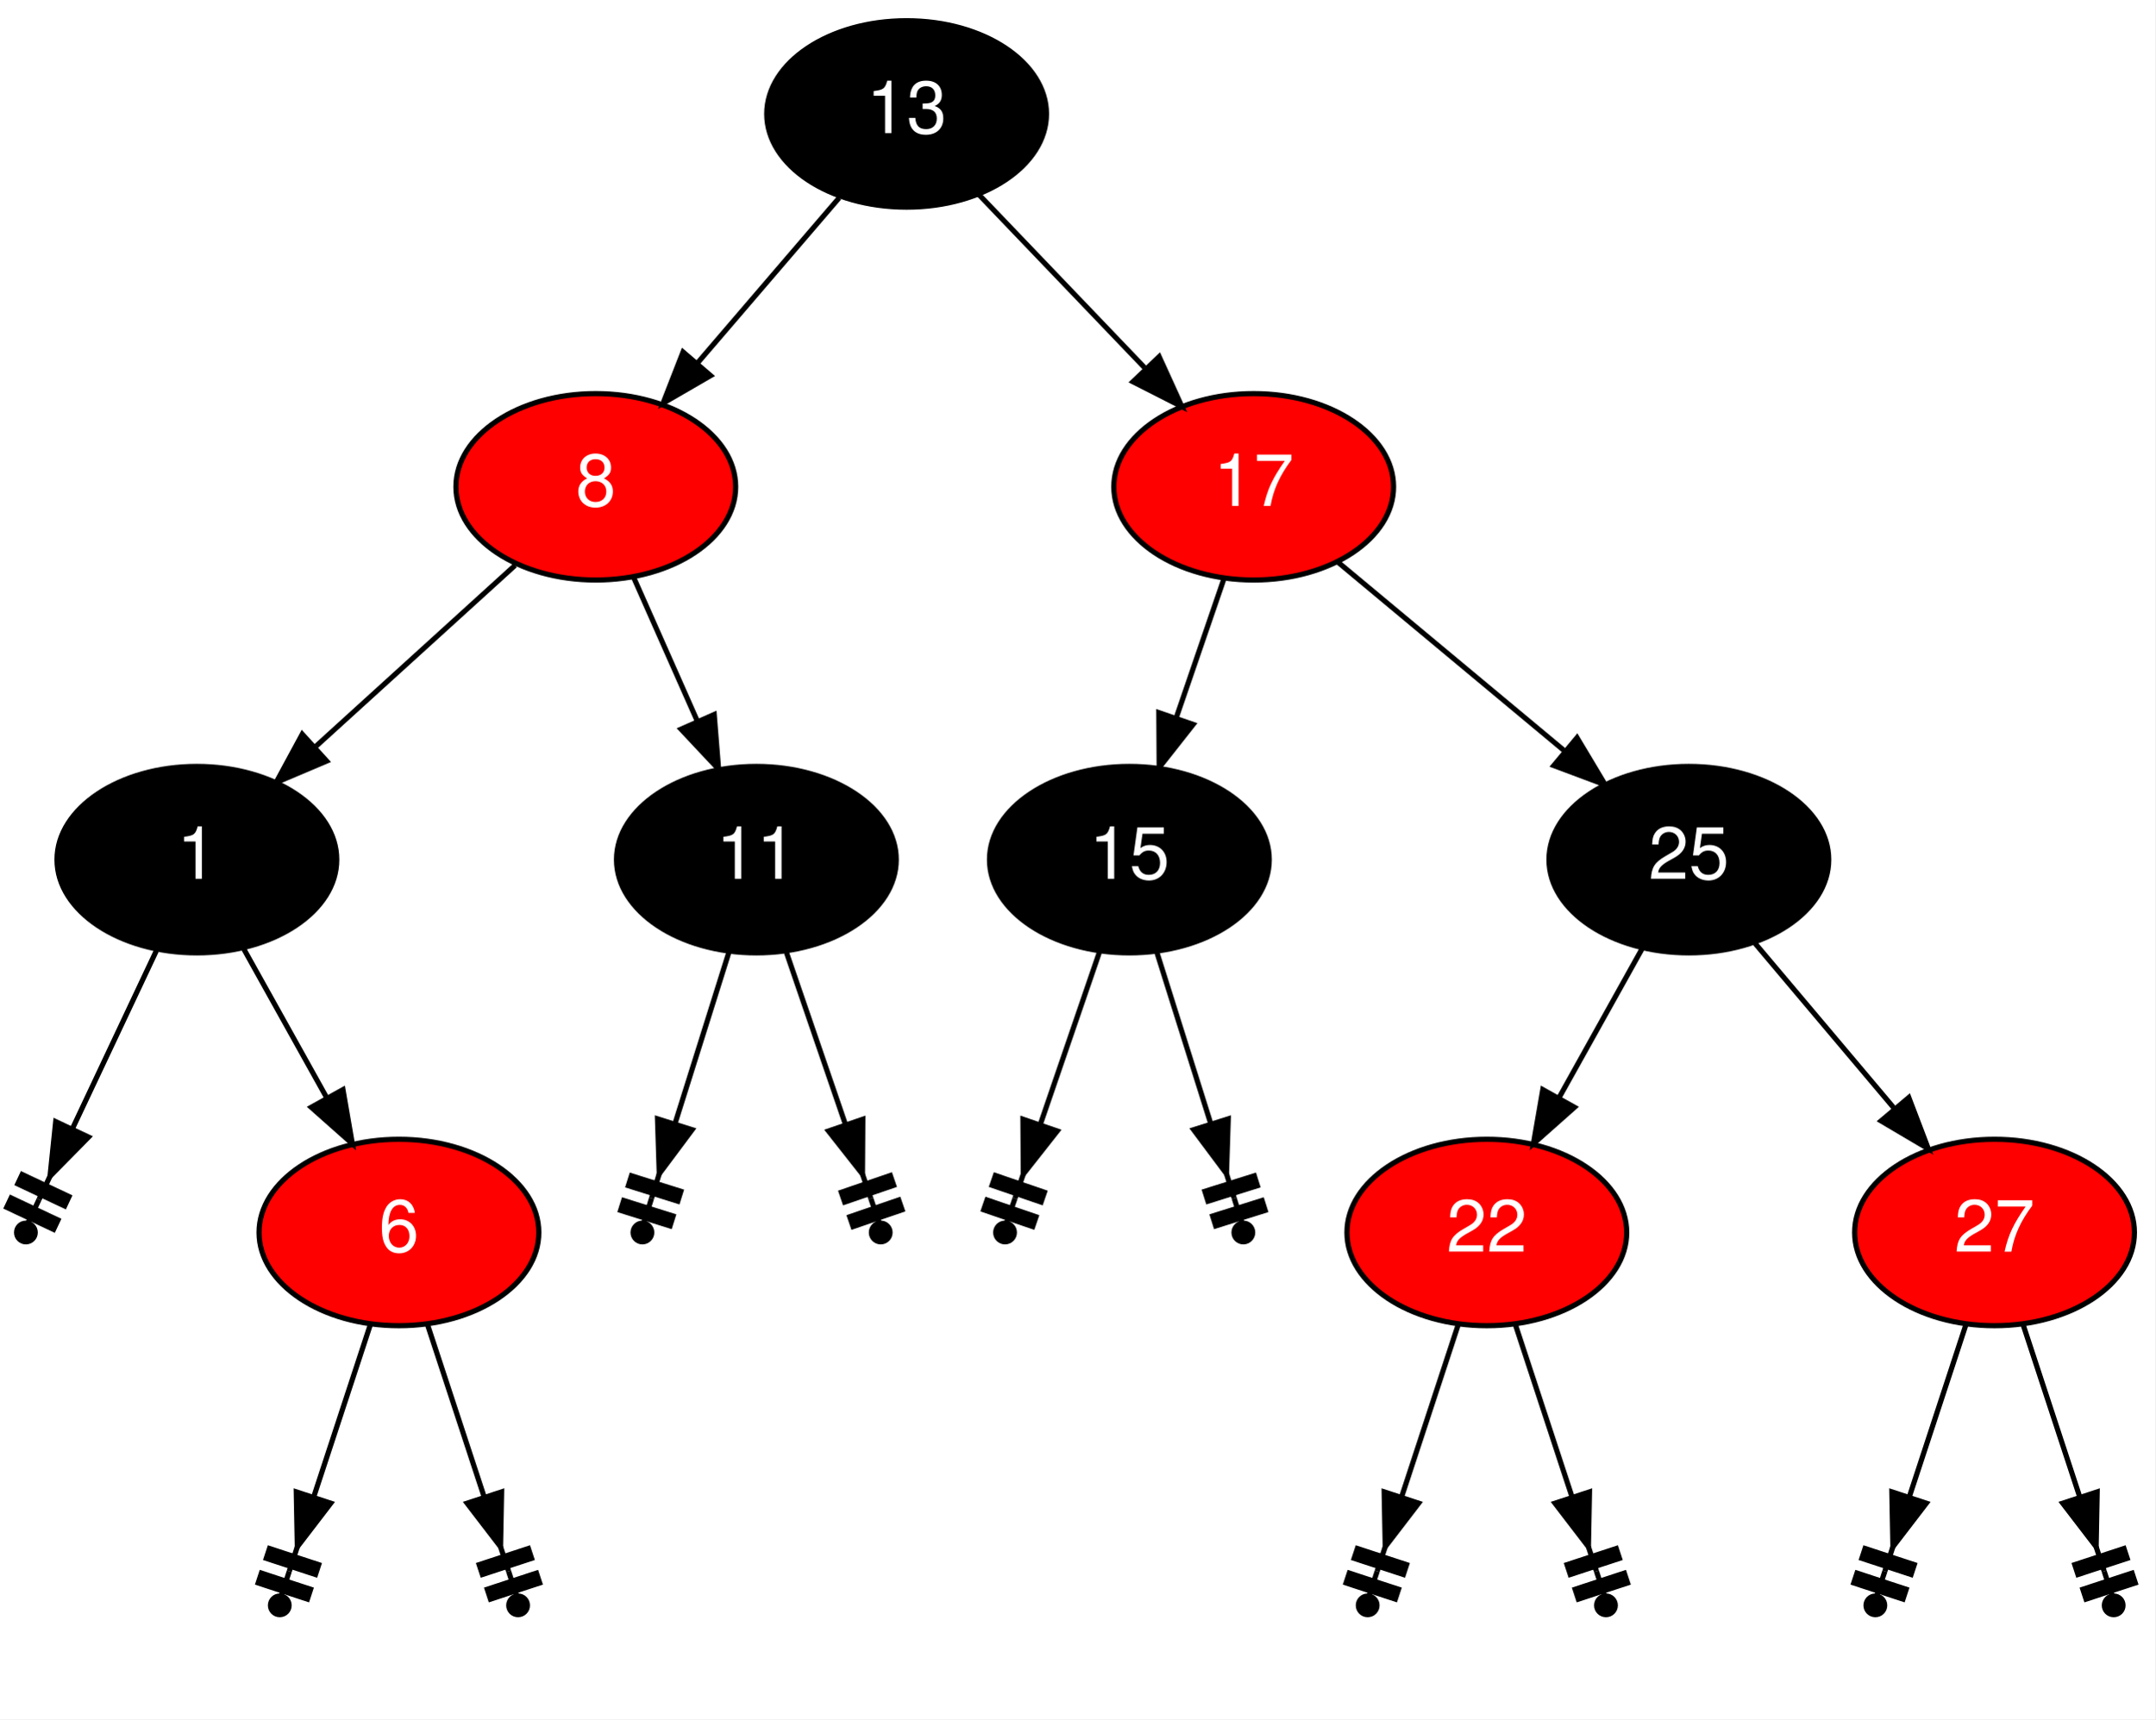
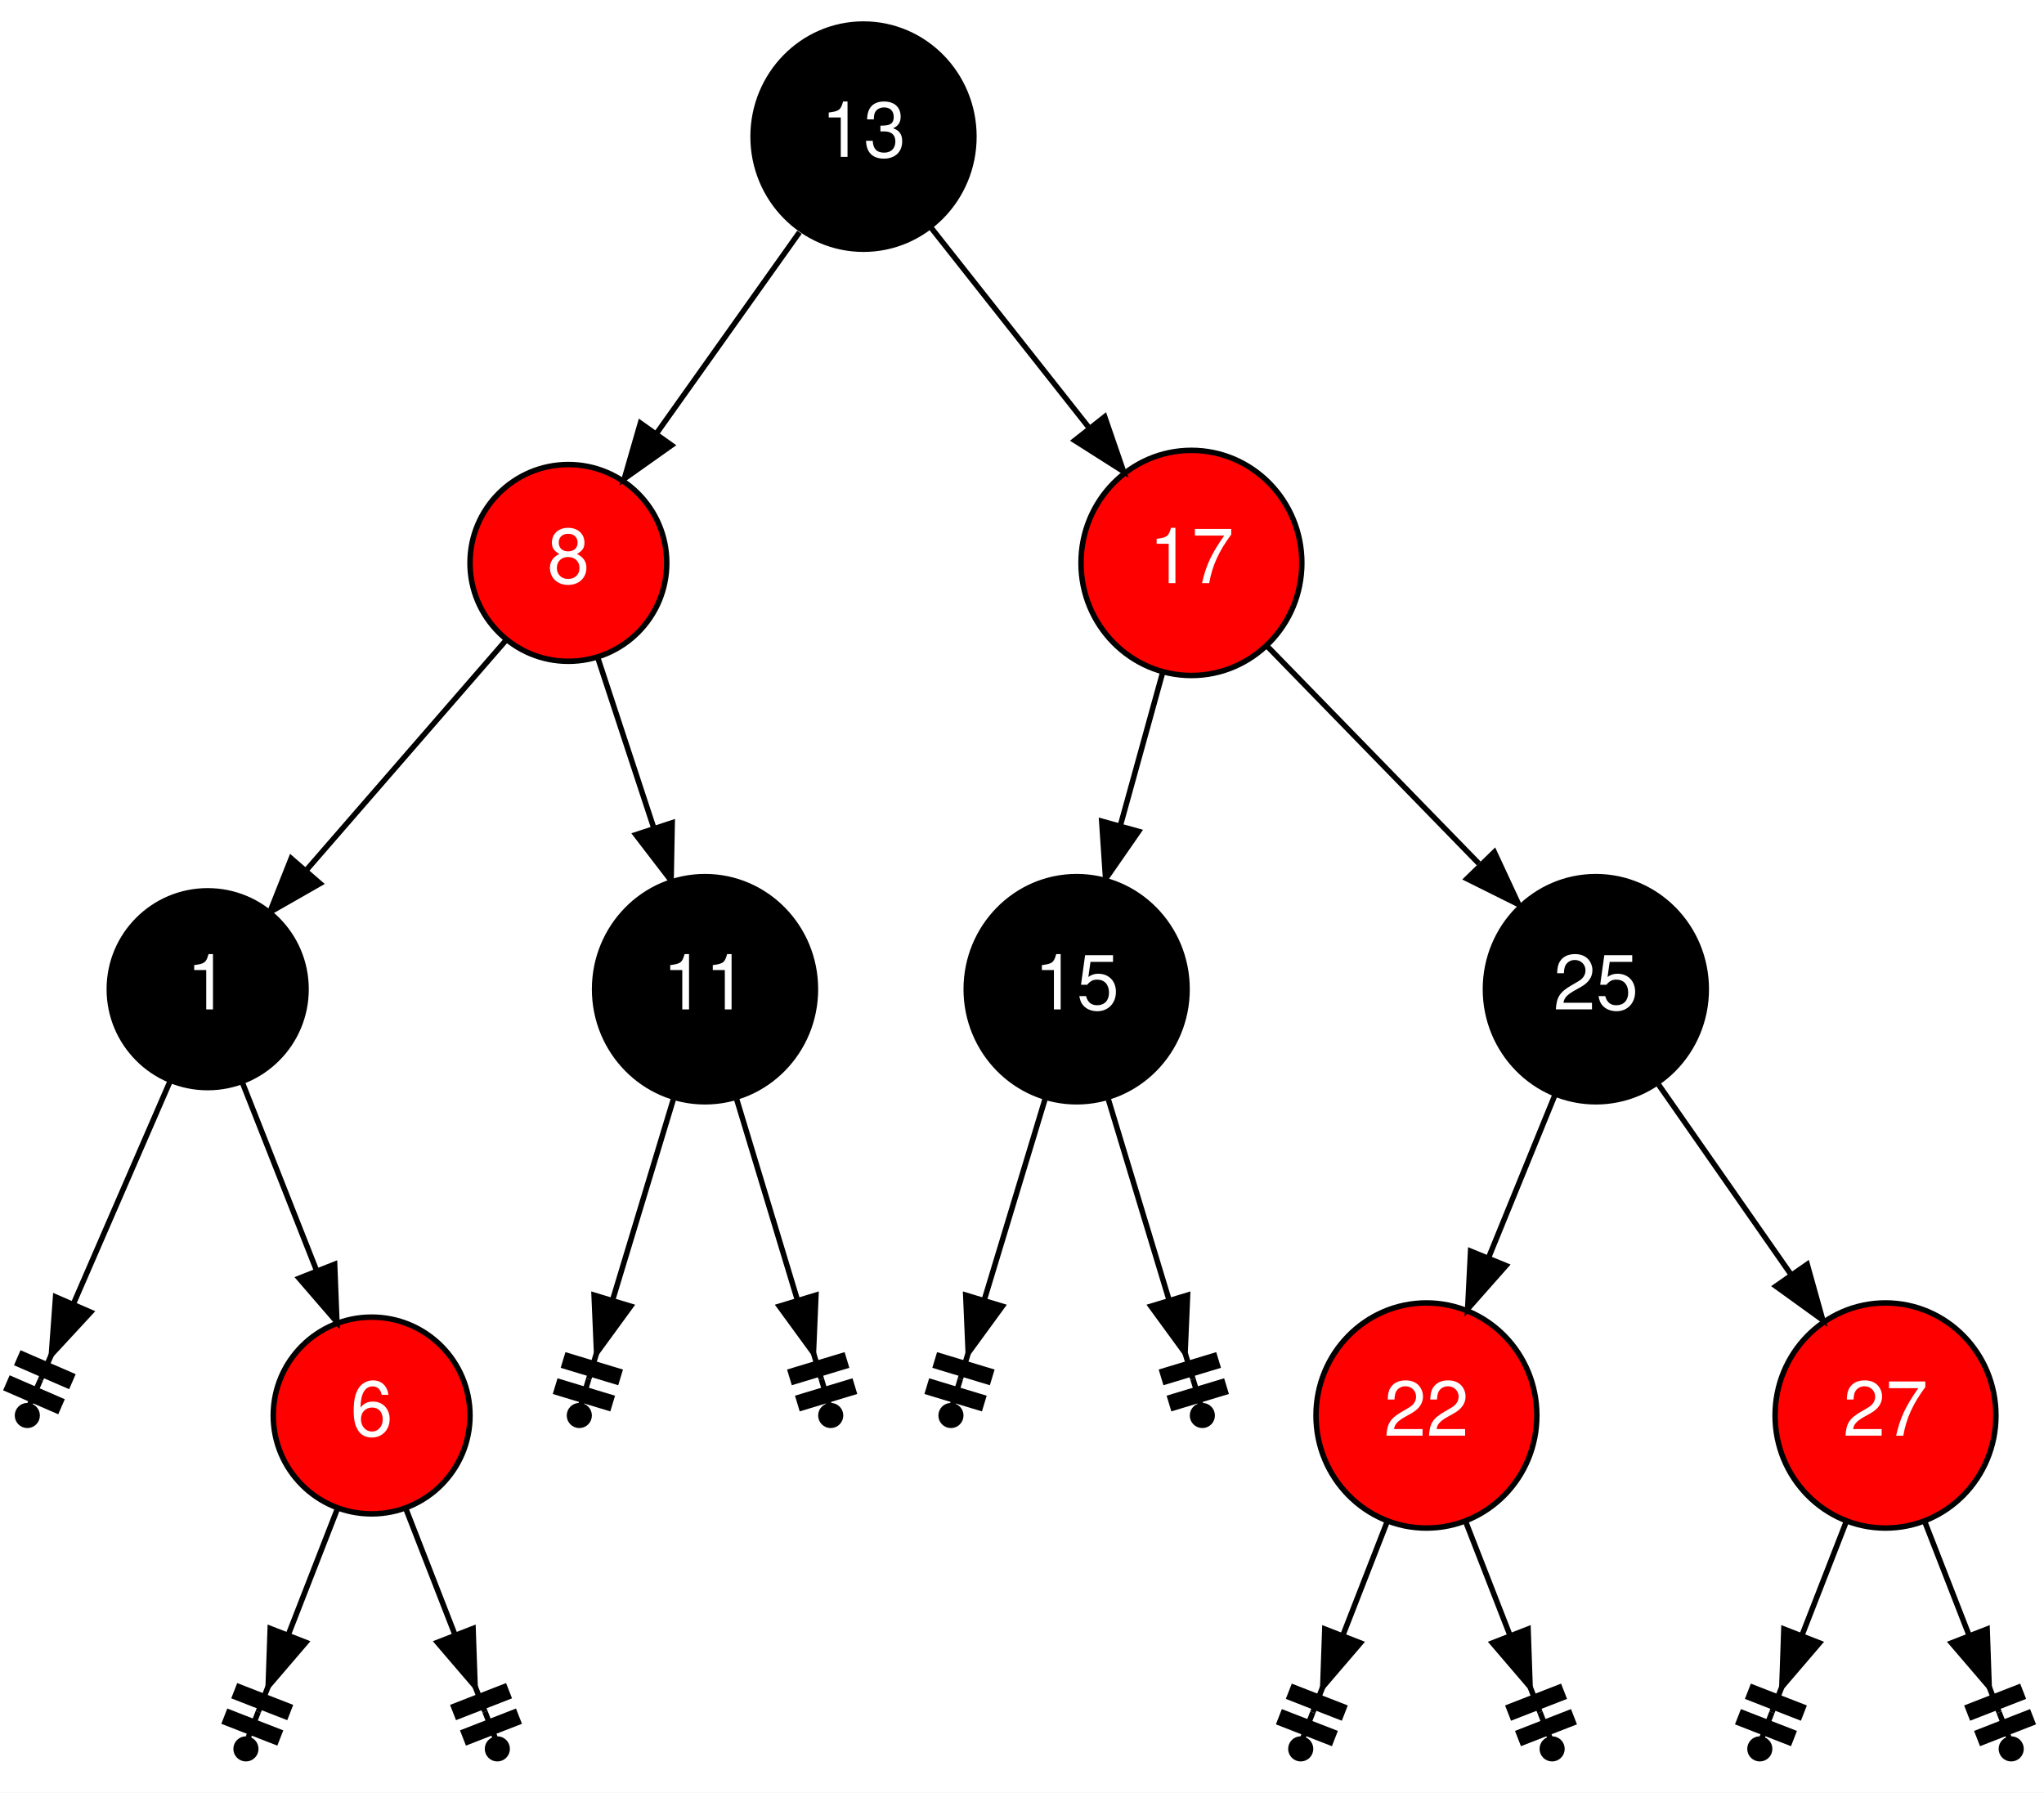
- <svg xmlns="http://www.w3.org/2000/svg" width="416pt" height="332pt" viewBox="0.00 0.00 416.00 332.00">
-   <g id="graph0" class="graph" transform="scale(1 1) rotate(0) translate(4 328)">
-     <polygon fill="white" stroke="none" points="-4,4 -4,-328 412,-328 412,4 -4,4" />
+ <svg xmlns="http://www.w3.org/2000/svg" width="374pt" height="328pt" viewBox="0.00 0.00 374.00 328.00">
+   <g id="graph0" class="graph" transform="scale(1 1) rotate(0) translate(4 324)">
+     <polygon fill="white" stroke="none" points="-4,4 -4,-324 370,-324 370,4 -4,4" />
    <g id="node1" class="node">
-       <ellipse fill="black" stroke="black" cx="171" cy="-306" rx="27" ry="18" />
-       <text text-anchor="middle" x="171" y="-302.3" font-family="Helvetica,sans-Serif" font-size="14.00" fill="white">13</text>
+       <ellipse fill="black" stroke="black" cx="154" cy="-299" rx="20.203" ry="20.598" />
+       <text text-anchor="middle" x="154" y="-295.3" font-family="Helvetica,sans-Serif" font-size="14.00" fill="white">13</text>
    </g>
    <g id="node2" class="node">
-       <ellipse fill="red" stroke="black" cx="111" cy="-234" rx="27" ry="18" />
-       <text text-anchor="middle" x="111" y="-230.3" font-family="Helvetica,sans-Serif" font-size="14.00" fill="white">8</text>
+       <ellipse fill="red" stroke="black" cx="100" cy="-221" rx="18" ry="18" />
+       <text text-anchor="middle" x="100" y="-217.3" font-family="Helvetica,sans-Serif" font-size="14.00" fill="white">8</text>
    </g>
    <g id="edge1" class="edge">
-       <path fill="none" stroke="black" d="M157.981,-289.811C149.961,-280.455 139.527,-268.282 130.53,-257.785" />
-       <polygon fill="black" stroke="black" points="133.159,-255.474 123.994,-250.159 127.844,-260.03 133.159,-255.474" />
+       <path fill="none" stroke="black" d="M142.283,-281.509C134.67,-270.794 124.639,-256.677 116.258,-244.882" />
+       <polygon fill="black" stroke="black" points="118.884,-242.534 110.238,-236.41 113.177,-246.589 118.884,-242.534" />
    </g>
    <g id="node4" class="node">
-       <ellipse fill="red" stroke="black" cx="238" cy="-234" rx="27" ry="18" />
-       <text text-anchor="middle" x="238" y="-230.3" font-family="Helvetica,sans-Serif" font-size="14.00" fill="white">17</text>
+       <ellipse fill="red" stroke="black" cx="214" cy="-221" rx="20.203" ry="20.598" />
+       <text text-anchor="middle" x="214" y="-217.3" font-family="Helvetica,sans-Serif" font-size="14.00" fill="white">17</text>
    </g>
    <g id="edge3" class="edge">
-       <path fill="none" stroke="black" d="M184.882,-290.496C194.135,-280.829 206.471,-267.94 216.926,-257.017" />
-       <polygon fill="black" stroke="black" points="219.749,-259.13 224.135,-249.485 214.692,-254.29 219.749,-259.13" />
+       <path fill="none" stroke="black" d="M166.432,-282.253C174.718,-271.757 185.765,-257.764 195.128,-245.905" />
+       <polygon fill="black" stroke="black" points="198.135,-247.745 201.584,-237.727 192.64,-243.407 198.135,-247.745" />
    </g>
    <g id="node5" class="node">
-       <ellipse fill="black" stroke="black" cx="34" cy="-162" rx="27" ry="18" />
-       <text text-anchor="middle" x="34" y="-158.3" font-family="Helvetica,sans-Serif" font-size="14.00" fill="white">1</text>
+       <ellipse fill="black" stroke="black" cx="34" cy="-143" rx="18" ry="18" />
+       <text text-anchor="middle" x="34" y="-139.3" font-family="Helvetica,sans-Serif" font-size="14.00" fill="white">1</text>
    </g>
    <g id="edge6" class="edge">
-       <path fill="none" stroke="black" d="M95.418,-218.834C84.387,-208.806 69.41,-195.191 57.007,-183.916" />
-       <polygon fill="black" stroke="black" points="59.05,-181.043 49.296,-176.906 54.341,-186.222 59.05,-181.043" />
+       <path fill="none" stroke="black" d="M88.504,-206.762C78.472,-195.21 63.744,-178.251 52.127,-164.873" />
+       <polygon fill="black" stroke="black" points="54.564,-162.342 45.365,-157.086 49.279,-166.932 54.564,-162.342" />
    </g>
    <g id="node7" class="node">
-       <ellipse fill="black" stroke="black" cx="142" cy="-162" rx="27" ry="18" />
-       <text text-anchor="middle" x="142" y="-158.3" font-family="Helvetica,sans-Serif" font-size="14.00" fill="white">11</text>
+       <ellipse fill="black" stroke="black" cx="125" cy="-143" rx="20.203" ry="20.598" />
+       <text text-anchor="middle" x="125" y="-139.3" font-family="Helvetica,sans-Serif" font-size="14.00" fill="white">11</text>
    </g>
    <g id="edge8" class="edge">
-       <path fill="none" stroke="black" d="M118.347,-216.411C122.014,-208.129 126.533,-197.925 130.635,-188.662" />
-       <polygon fill="black" stroke="black" points="133.857,-190.031 134.706,-179.47 127.457,-187.196 133.857,-190.031" />
+       <path fill="none" stroke="black" d="M105.425,-203.509C108.407,-194.444 112.189,-182.944 115.633,-172.476" />
+       <polygon fill="black" stroke="black" points="118.994,-173.46 118.794,-162.867 112.344,-171.273 118.994,-173.46" />
    </g>
    <g id="node11" class="node">
-       <ellipse fill="black" stroke="black" cx="214" cy="-162" rx="27" ry="18" />
-       <text text-anchor="middle" x="214" y="-158.3" font-family="Helvetica,sans-Serif" font-size="14.00" fill="white">15</text>
+       <ellipse fill="black" stroke="black" cx="193" cy="-143" rx="20.203" ry="20.598" />
+       <text text-anchor="middle" x="193" y="-139.3" font-family="Helvetica,sans-Serif" font-size="14.00" fill="white">15</text>
    </g>
    <g id="edge16" class="edge">
-       <path fill="none" stroke="black" d="M232.19,-216.055C229.449,-208.059 226.113,-198.331 223.051,-189.4" />
-       <polygon fill="black" stroke="black" points="226.31,-188.113 219.756,-179.789 219.689,-190.384 226.31,-188.113" />
+       <path fill="none" stroke="black" d="M208.701,-200.822C206.363,-192.361 203.565,-182.235 200.983,-172.89" />
+       <polygon fill="black" stroke="black" points="204.335,-171.878 198.297,-163.172 197.587,-173.743 204.335,-171.878" />
    </g>
    <g id="node13" class="node">
-       <ellipse fill="black" stroke="black" cx="322" cy="-162" rx="27" ry="18" />
-       <text text-anchor="middle" x="322" y="-158.3" font-family="Helvetica,sans-Serif" font-size="14.00" fill="white">25</text>
+       <ellipse fill="black" stroke="black" cx="288" cy="-143" rx="20.203" ry="20.598" />
+       <text text-anchor="middle" x="288" y="-139.3" font-family="Helvetica,sans-Serif" font-size="14.00" fill="white">25</text>
    </g>
    <g id="edge18" class="edge">
-       <path fill="none" stroke="black" d="M254.196,-219.503C266.63,-209.142 283.991,-194.674 298.032,-182.973" />
-       <polygon fill="black" stroke="black" points="300.412,-185.546 305.854,-176.455 295.931,-180.168 300.412,-185.546" />
+       <path fill="none" stroke="black" d="M227.919,-205.705C238.806,-194.524 254.131,-178.784 266.579,-166" />
+       <polygon fill="black" stroke="black" points="269.423,-168.096 273.892,-158.489 264.408,-163.212 269.423,-168.096" />
    </g>
    <g id="node8" class="node">
-       <ellipse fill="black" stroke="black" cx="1" cy="-90" rx="1.8" ry="1.8" />
+       <ellipse fill="black" stroke="black" cx="1" cy="-65" rx="1.8" ry="1.8" />
    </g>
    <g id="edge11" class="edge">
-       <path fill="none" stroke="black" d="M26.18,-144.411C21.343,-134.152 15.116,-120.943 10.064,-110.227" />
-       <polygon fill="black" stroke="black" points="-2.707,-94.862 6.338,-90.598 7.191,-92.407 -1.854,-96.671 -2.707,-94.862" />
-       <polyline fill="none" stroke="black" points="1.389,-91.826 3.521,-96.348 " />
-       <polygon fill="black" stroke="black" points="-0.575,-99.385 8.47,-95.121 9.323,-96.93 0.278,-101.194 -0.575,-99.385" />
-       <polyline fill="none" stroke="black" points="3.521,-96.348 5.653,-100.871 " />
-       <polygon fill="black" stroke="black" points="13.084,-108.424 5.653,-100.871 6.752,-111.409 13.084,-108.424" />
+       <path fill="none" stroke="black" d="M27.162,-126.253C22.03,-114.432 14.971,-98.176 9.479,-85.528" />
+       <polygon fill="black" stroke="black" points="-2.772,-69.866 6.4,-65.883 7.197,-67.718 -1.976,-71.701 -2.772,-69.866" />
+       <polyline fill="none" stroke="black" points="1.416,-66.957 3.407,-71.544 " />
+       <polygon fill="black" stroke="black" points="-0.781,-74.453 8.392,-70.47 9.188,-72.304 0.016,-76.287 -0.781,-74.453" />
+       <polyline fill="none" stroke="black" points="3.407,-71.544 5.399,-76.13 " />
+       <polygon fill="black" stroke="black" points="12.592,-83.909 5.399,-76.13 6.171,-86.697 12.592,-83.909" />
    </g>
    <g id="node10" class="node">
-       <ellipse fill="red" stroke="black" cx="73" cy="-90" rx="27" ry="18" />
-       <text text-anchor="middle" x="73" y="-86.3" font-family="Helvetica,sans-Serif" font-size="14.00" fill="white">6</text>
+       <ellipse fill="red" stroke="black" cx="64" cy="-65" rx="18" ry="18" />
+       <text text-anchor="middle" x="64" y="-61.3" font-family="Helvetica,sans-Serif" font-size="14.00" fill="white">6</text>
    </g>
    <g id="edge13" class="edge">
-       <path fill="none" stroke="black" d="M43.045,-144.765C47.82,-136.195 53.782,-125.494 59.127,-115.9" />
-       <polygon fill="black" stroke="black" points="62.194,-117.586 64.004,-107.147 56.079,-114.18 62.194,-117.586" />
+       <path fill="none" stroke="black" d="M40.362,-125.882C44.3,-115.907 49.442,-102.88 53.925,-91.524" />
+       <polygon fill="black" stroke="black" points="57.231,-92.681 57.647,-82.094 50.72,-90.111 57.231,-92.681" />
    </g>
    <g id="node20" class="node">
-       <ellipse fill="black" stroke="black" cx="120" cy="-90" rx="1.8" ry="1.8" />
+       <ellipse fill="black" stroke="black" cx="102" cy="-65" rx="1.8" ry="1.8" />
    </g>
    <g id="edge31" class="edge">
-       <path fill="none" stroke="black" d="M136.674,-144.055C133.54,-134.081 129.558,-121.413 126.272,-110.957" />
-       <polygon fill="black" stroke="black" points="115.786,-94.27 125.326,-91.271 125.926,-93.179 116.386,-96.178 115.786,-94.27" />
-       <polyline fill="none" stroke="black" points="120.257,-91.816 121.756,-96.586 " />
-       <polygon fill="black" stroke="black" points="117.286,-99.04 126.826,-96.041 127.425,-97.949 117.885,-100.948 117.286,-99.04" />
-       <polyline fill="none" stroke="black" points="121.756,-96.586 123.255,-101.356 " />
-       <polygon fill="black" stroke="black" points="129.592,-109.847 123.255,-101.356 122.914,-111.946 129.592,-109.847" />
+       <path fill="none" stroke="black" d="M119.196,-122.822C115.819,-111.664 111.566,-97.609 108.134,-86.269" />
+       <polygon fill="black" stroke="black" points="97.766,-69.272 107.338,-66.375 107.917,-68.29 98.346,-71.186 97.766,-69.272" />
+       <polyline fill="none" stroke="black" points="102.262,-66.867 103.711,-71.652 " />
+       <polygon fill="black" stroke="black" points="99.215,-74.058 108.786,-71.161 109.365,-73.075 99.794,-75.972 99.215,-74.058" />
+       <polyline fill="none" stroke="black" points="103.711,-71.652 105.159,-76.438 " />
+       <polygon fill="black" stroke="black" points="111.405,-84.995 105.159,-76.438 104.706,-87.023 111.405,-84.995" />
    </g>
    <g id="node22" class="node">
-       <ellipse fill="black" stroke="black" cx="166" cy="-90" rx="1.8" ry="1.8" />
+       <ellipse fill="black" stroke="black" cx="148" cy="-65" rx="1.8" ry="1.8" />
    </g>
    <g id="edge33" class="edge">
-       <path fill="none" stroke="black" d="M147.81,-144.055C151.229,-134.081 155.573,-121.413 159.157,-110.957" />
-       <polygon fill="black" stroke="black" points="160.666,-91.141 170.125,-94.384 169.477,-96.276 160.017,-93.033 160.666,-91.141" />
-       <polyline fill="none" stroke="black" points="165.72,-91.816 164.098,-96.546 " />
-       <polygon fill="black" stroke="black" points="159.044,-95.871 168.504,-99.114 167.855,-101.006 158.396,-97.762 159.044,-95.871" />
-       <polyline fill="none" stroke="black" points="164.098,-96.546 162.477,-101.276 " />
-       <polygon fill="black" stroke="black" points="162.544,-111.871 162.477,-101.276 155.923,-109.6 162.544,-111.871" />
+       <path fill="none" stroke="black" d="M130.804,-122.822C134.181,-111.664 138.434,-97.609 141.866,-86.269" />
+       <polygon fill="black" stroke="black" points="142.662,-66.375 152.234,-69.272 151.654,-71.186 142.083,-68.29 142.662,-66.375" />
+       <polyline fill="none" stroke="black" points="147.738,-66.867 146.289,-71.652 " />
+       <polygon fill="black" stroke="black" points="141.214,-71.161 150.785,-74.058 150.206,-75.972 140.635,-73.075 141.214,-71.161" />
+       <polyline fill="none" stroke="black" points="146.289,-71.652 144.841,-76.438 " />
+       <polygon fill="black" stroke="black" points="145.294,-87.023 144.841,-76.438 138.595,-84.995 145.294,-87.023" />
    </g>
    <g id="node17" class="node">
-       <ellipse fill="black" stroke="black" cx="50" cy="-18" rx="1.8" ry="1.8" />
+       <ellipse fill="black" stroke="black" cx="41" cy="-4" rx="1.8" ry="1.8" />
    </g>
    <g id="edge26" class="edge">
-       <path fill="none" stroke="black" d="M67.432,-72.055C64.155,-62.081 59.993,-49.413 56.557,-38.958" />
-       <polygon fill="black" stroke="black" points="45.83,-22.327 55.331,-19.206 55.955,-21.106 46.455,-24.227 45.83,-22.327" />
-       <polyline fill="none" stroke="black" points="50.268,-19.816 51.829,-24.567 " />
-       <polygon fill="black" stroke="black" points="47.391,-27.077 56.891,-23.956 57.516,-25.856 48.015,-28.977 47.391,-27.077" />
-       <polyline fill="none" stroke="black" points="51.829,-24.567 53.39,-29.317 " />
-       <polygon fill="black" stroke="black" points="59.837,-37.724 53.39,-29.317 53.186,-39.91 59.837,-37.724" />
+       <path fill="none" stroke="black" d="M57.715,-47.878C54.969,-40.833 51.718,-32.495 48.818,-25.055" />
+       <polygon fill="black" stroke="black" points="37.144,-8.874 46.461,-5.242 47.187,-7.105 37.87,-10.737 37.144,-8.874" />
+       <polyline fill="none" stroke="black" points="41.439,-6.126 43.255,-10.784 " />
+       <polygon fill="black" stroke="black" points="38.96,-13.532 48.277,-9.9 49.003,-11.764 39.686,-15.396 38.96,-13.532" />
+       <polyline fill="none" stroke="black" points="43.255,-10.784 45.071,-15.443 " />
+       <polygon fill="black" stroke="black" points="51.964,-23.489 45.071,-15.443 45.442,-26.031 51.964,-23.489" />
    </g>
    <g id="node19" class="node">
-       <ellipse fill="black" stroke="black" cx="96" cy="-18" rx="1.8" ry="1.8" />
+       <ellipse fill="black" stroke="black" cx="87" cy="-4" rx="1.8" ry="1.8" />
    </g>
    <g id="edge28" class="edge">
-       <path fill="none" stroke="black" d="M78.568,-72.055C81.845,-62.081 86.007,-49.413 89.442,-38.958" />
-       <polygon fill="black" stroke="black" points="90.669,-19.206 100.17,-22.327 99.545,-24.227 90.045,-21.106 90.669,-19.206" />
-       <polyline fill="none" stroke="black" points="95.732,-19.816 94.171,-24.567 " />
-       <polygon fill="black" stroke="black" points="89.109,-23.956 98.609,-27.077 97.985,-28.977 88.484,-25.856 89.109,-23.956" />
-       <polyline fill="none" stroke="black" points="94.171,-24.567 92.61,-29.317 " />
-       <polygon fill="black" stroke="black" points="92.814,-39.91 92.61,-29.317 86.163,-37.724 92.814,-39.91" />
+       <path fill="none" stroke="black" d="M70.285,-47.878C73.031,-40.833 76.281,-32.495 79.182,-25.055" />
+       <polygon fill="black" stroke="black" points="81.539,-5.242 90.856,-8.874 90.13,-10.737 80.813,-7.105 81.539,-5.242" />
+       <polyline fill="none" stroke="black" points="86.561,-6.126 84.745,-10.784 " />
+       <polygon fill="black" stroke="black" points="79.723,-9.9 89.04,-13.532 88.314,-15.396 78.997,-11.764 79.723,-9.9" />
+       <polyline fill="none" stroke="black" points="84.745,-10.784 82.929,-15.443 " />
+       <polygon fill="black" stroke="black" points="82.558,-26.031 82.929,-15.443 76.036,-23.489 82.558,-26.031" />
    </g>
    <g id="node23" class="node">
-       <ellipse fill="black" stroke="black" cx="190" cy="-90" rx="1.8" ry="1.8" />
+       <ellipse fill="black" stroke="black" cx="170" cy="-65" rx="1.8" ry="1.8" />
    </g>
    <g id="edge36" class="edge">
-       <path fill="none" stroke="black" d="M208.19,-144.055C204.771,-134.081 200.427,-121.413 196.843,-110.957" />
-       <polygon fill="black" stroke="black" points="185.875,-94.384 195.334,-91.141 195.983,-93.033 186.523,-96.276 185.875,-94.384" />
-       <polyline fill="none" stroke="black" points="190.28,-91.816 191.902,-96.546 " />
-       <polygon fill="black" stroke="black" points="187.496,-99.114 196.956,-95.871 197.604,-97.762 188.145,-101.006 187.496,-99.114" />
-       <polyline fill="none" stroke="black" points="191.902,-96.546 193.523,-101.276 " />
-       <polygon fill="black" stroke="black" points="200.077,-109.6 193.523,-101.276 193.456,-111.871 200.077,-109.6" />
+       <path fill="none" stroke="black" d="M187.196,-122.822C183.819,-111.664 179.566,-97.609 176.134,-86.269" />
+       <polygon fill="black" stroke="black" points="165.766,-69.272 175.338,-66.375 175.917,-68.29 166.346,-71.186 165.766,-69.272" />
+       <polyline fill="none" stroke="black" points="170.262,-66.867 171.711,-71.652 " />
+       <polygon fill="black" stroke="black" points="167.215,-74.058 176.786,-71.161 177.365,-73.075 167.794,-75.972 167.215,-74.058" />
+       <polyline fill="none" stroke="black" points="171.711,-71.652 173.159,-76.438 " />
+       <polygon fill="black" stroke="black" points="179.405,-84.995 173.159,-76.438 172.706,-87.023 179.405,-84.995" />
    </g>
    <g id="node25" class="node">
-       <ellipse fill="black" stroke="black" cx="236" cy="-90" rx="1.8" ry="1.8" />
+       <ellipse fill="black" stroke="black" cx="216" cy="-65" rx="1.8" ry="1.8" />
    </g>
    <g id="edge38" class="edge">
-       <path fill="none" stroke="black" d="M219.326,-144.055C222.46,-134.081 226.442,-121.413 229.728,-110.957" />
-       <polygon fill="black" stroke="black" points="230.674,-91.271 240.214,-94.27 239.614,-96.178 230.074,-93.179 230.674,-91.271" />
-       <polyline fill="none" stroke="black" points="235.743,-91.816 234.244,-96.586 " />
-       <polygon fill="black" stroke="black" points="229.174,-96.041 238.714,-99.04 238.115,-100.948 228.575,-97.949 229.174,-96.041" />
-       <polyline fill="none" stroke="black" points="234.244,-96.586 232.745,-101.356 " />
-       <polygon fill="black" stroke="black" points="233.086,-111.946 232.745,-101.356 226.408,-109.847 233.086,-111.946" />
+       <path fill="none" stroke="black" d="M198.804,-122.822C202.181,-111.664 206.434,-97.609 209.866,-86.269" />
+       <polygon fill="black" stroke="black" points="210.662,-66.375 220.234,-69.272 219.654,-71.186 210.083,-68.29 210.662,-66.375" />
+       <polyline fill="none" stroke="black" points="215.738,-66.867 214.289,-71.652 " />
+       <polygon fill="black" stroke="black" points="209.214,-71.161 218.785,-74.058 218.206,-75.972 208.635,-73.075 209.214,-71.161" />
+       <polyline fill="none" stroke="black" points="214.289,-71.652 212.841,-76.438 " />
+       <polygon fill="black" stroke="black" points="213.294,-87.023 212.841,-76.438 206.595,-84.995 213.294,-87.023" />
    </g>
    <g id="node14" class="node">
-       <ellipse fill="red" stroke="black" cx="283" cy="-90" rx="27" ry="18" />
-       <text text-anchor="middle" x="283" y="-86.3" font-family="Helvetica,sans-Serif" font-size="14.00" fill="white">22</text>
+       <ellipse fill="red" stroke="black" cx="257" cy="-65" rx="20.203" ry="20.598" />
+       <text text-anchor="middle" x="257" y="-61.3" font-family="Helvetica,sans-Serif" font-size="14.00" fill="white">22</text>
    </g>
    <g id="edge21" class="edge">
-       <path fill="none" stroke="black" d="M312.955,-144.765C308.18,-136.195 302.218,-125.494 296.873,-115.9" />
-       <polygon fill="black" stroke="black" points="299.921,-114.18 291.996,-107.147 293.806,-117.586 299.921,-114.18" />
+       <path fill="none" stroke="black" d="M280.496,-123.603C276.867,-114.707 272.433,-103.837 268.399,-93.946" />
+       <polygon fill="black" stroke="black" points="271.56,-92.429 264.543,-84.492 265.079,-95.073 271.56,-92.429" />
    </g>
    <g id="node16" class="node">
-       <ellipse fill="red" stroke="black" cx="381" cy="-90" rx="27" ry="18" />
-       <text text-anchor="middle" x="381" y="-86.3" font-family="Helvetica,sans-Serif" font-size="14.00" fill="white">27</text>
+       <ellipse fill="red" stroke="black" cx="341" cy="-65" rx="20.203" ry="20.598" />
+       <text text-anchor="middle" x="341" y="-61.3" font-family="Helvetica,sans-Serif" font-size="14.00" fill="white">27</text>
    </g>
    <g id="edge23" class="edge">
-       <path fill="none" stroke="black" d="M334.802,-145.811C342.611,-136.546 352.747,-124.52 361.535,-114.094" />
-       <polygon fill="black" stroke="black" points="364.454,-116.061 368.223,-106.159 359.102,-111.55 364.454,-116.061" />
+       <path fill="none" stroke="black" d="M299.5,-125.509C306.584,-115.351 315.801,-102.135 323.748,-90.738" />
+       <polygon fill="black" stroke="black" points="326.673,-92.663 329.522,-82.459 320.931,-88.659 326.673,-92.663" />
    </g>
    <g id="node26" class="node">
-       <ellipse fill="black" stroke="black" cx="260" cy="-18" rx="1.8" ry="1.8" />
+       <ellipse fill="black" stroke="black" cx="234" cy="-4" rx="1.8" ry="1.8" />
    </g>
    <g id="edge41" class="edge">
-       <path fill="none" stroke="black" d="M277.432,-72.055C274.155,-62.081 269.993,-49.413 266.557,-38.958" />
-       <polygon fill="black" stroke="black" points="255.83,-22.327 265.331,-19.206 265.955,-21.106 256.455,-24.227 255.83,-22.327" />
-       <polyline fill="none" stroke="black" points="260.268,-19.816 261.829,-24.567 " />
-       <polygon fill="black" stroke="black" points="257.391,-27.077 266.891,-23.956 267.516,-25.856 258.015,-28.977 257.391,-27.077" />
-       <polyline fill="none" stroke="black" points="261.829,-24.567 263.39,-29.317 " />
-       <polygon fill="black" stroke="black" points="269.837,-37.724 263.39,-29.317 263.186,-39.91 269.837,-37.724" />
+       <path fill="none" stroke="black" d="M249.723,-45.332C247.189,-38.833 244.338,-31.52 241.767,-24.923" />
+       <polygon fill="black" stroke="black" points="230.104,-8.772 239.421,-5.14 240.147,-7.003 230.83,-10.635 230.104,-8.772" />
+       <polyline fill="none" stroke="black" points="234.399,-6.024 236.215,-10.683 " />
+       <polygon fill="black" stroke="black" points="231.92,-13.43 241.237,-9.798 241.963,-11.662 232.646,-15.294 231.92,-13.43" />
+       <polyline fill="none" stroke="black" points="236.215,-10.683 238.031,-15.341 " />
+       <polygon fill="black" stroke="black" points="244.924,-23.387 238.031,-15.341 238.402,-25.93 244.924,-23.387" />
    </g>
    <g id="node28" class="node">
-       <ellipse fill="black" stroke="black" cx="306" cy="-18" rx="1.8" ry="1.8" />
+       <ellipse fill="black" stroke="black" cx="280" cy="-4" rx="1.8" ry="1.8" />
    </g>
    <g id="edge43" class="edge">
-       <path fill="none" stroke="black" d="M288.568,-72.055C291.845,-62.081 296.007,-49.413 299.443,-38.958" />
-       <polygon fill="black" stroke="black" points="300.669,-19.206 310.17,-22.327 309.545,-24.227 300.045,-21.106 300.669,-19.206" />
-       <polyline fill="none" stroke="black" points="305.732,-19.816 304.171,-24.567 " />
-       <polygon fill="black" stroke="black" points="299.109,-23.956 308.609,-27.077 307.985,-28.977 298.484,-25.856 299.109,-23.956" />
-       <polyline fill="none" stroke="black" points="304.171,-24.567 302.61,-29.317 " />
-       <polygon fill="black" stroke="black" points="302.814,-39.91 302.61,-29.317 296.163,-37.724 302.814,-39.91" />
+       <path fill="none" stroke="black" d="M264.277,-45.332C266.811,-38.833 269.662,-31.52 272.233,-24.923" />
+       <polygon fill="black" stroke="black" points="274.579,-5.14 283.896,-8.772 283.17,-10.635 273.853,-7.003 274.579,-5.14" />
+       <polyline fill="none" stroke="black" points="279.601,-6.024 277.785,-10.683 " />
+       <polygon fill="black" stroke="black" points="272.763,-9.798 282.08,-13.43 281.354,-15.294 272.037,-11.662 272.763,-9.798" />
+       <polyline fill="none" stroke="black" points="277.785,-10.683 275.969,-15.341 " />
+       <polygon fill="black" stroke="black" points="275.598,-25.93 275.969,-15.341 269.076,-23.387 275.598,-25.93" />
    </g>
    <g id="node29" class="node">
-       <ellipse fill="black" stroke="black" cx="358" cy="-18" rx="1.8" ry="1.8" />
+       <ellipse fill="black" stroke="black" cx="318" cy="-4" rx="1.8" ry="1.8" />
    </g>
    <g id="edge46" class="edge">
-       <path fill="none" stroke="black" d="M375.432,-72.055C372.155,-62.081 367.993,-49.413 364.557,-38.958" />
-       <polygon fill="black" stroke="black" points="353.83,-22.327 363.331,-19.206 363.955,-21.106 354.455,-24.227 353.83,-22.327" />
-       <polyline fill="none" stroke="black" points="358.268,-19.816 359.829,-24.567 " />
-       <polygon fill="black" stroke="black" points="355.391,-27.077 364.891,-23.956 365.516,-25.856 356.015,-28.977 355.391,-27.077" />
-       <polyline fill="none" stroke="black" points="359.829,-24.567 361.39,-29.317 " />
-       <polygon fill="black" stroke="black" points="367.837,-37.724 361.39,-29.317 361.186,-39.91 367.837,-37.724" />
+       <path fill="none" stroke="black" d="M333.723,-45.332C331.189,-38.833 328.338,-31.52 325.767,-24.923" />
+       <polygon fill="black" stroke="black" points="314.104,-8.772 323.421,-5.14 324.147,-7.003 314.83,-10.635 314.104,-8.772" />
+       <polyline fill="none" stroke="black" points="318.399,-6.024 320.215,-10.683 " />
+       <polygon fill="black" stroke="black" points="315.92,-13.43 325.237,-9.798 325.963,-11.662 316.646,-15.294 315.92,-13.43" />
+       <polyline fill="none" stroke="black" points="320.215,-10.683 322.031,-15.341 " />
+       <polygon fill="black" stroke="black" points="328.924,-23.387 322.031,-15.341 322.402,-25.93 328.924,-23.387" />
    </g>
    <g id="node31" class="node">
-       <ellipse fill="black" stroke="black" cx="404" cy="-18" rx="1.8" ry="1.8" />
+       <ellipse fill="black" stroke="black" cx="364" cy="-4" rx="1.8" ry="1.8" />
    </g>
    <g id="edge48" class="edge">
-       <path fill="none" stroke="black" d="M386.568,-72.055C389.845,-62.081 394.007,-49.413 397.443,-38.958" />
-       <polygon fill="black" stroke="black" points="398.669,-19.206 408.17,-22.327 407.545,-24.227 398.045,-21.106 398.669,-19.206" />
-       <polyline fill="none" stroke="black" points="403.732,-19.816 402.171,-24.567 " />
-       <polygon fill="black" stroke="black" points="397.109,-23.956 406.609,-27.077 405.985,-28.977 396.484,-25.856 397.109,-23.956" />
-       <polyline fill="none" stroke="black" points="402.171,-24.567 400.61,-29.317 " />
-       <polygon fill="black" stroke="black" points="400.814,-39.91 400.61,-29.317 394.163,-37.724 400.814,-39.91" />
+       <path fill="none" stroke="black" d="M348.277,-45.332C350.811,-38.833 353.662,-31.52 356.233,-24.923" />
+       <polygon fill="black" stroke="black" points="358.579,-5.14 367.896,-8.772 367.17,-10.635 357.853,-7.003 358.579,-5.14" />
+       <polyline fill="none" stroke="black" points="363.601,-6.024 361.785,-10.683 " />
+       <polygon fill="black" stroke="black" points="356.763,-9.798 366.08,-13.43 365.354,-15.294 356.037,-11.662 356.763,-9.798" />
+       <polyline fill="none" stroke="black" points="361.785,-10.683 359.969,-15.341 " />
+       <polygon fill="black" stroke="black" points="359.598,-25.93 359.969,-15.341 353.076,-23.387 359.598,-25.93" />
    </g>
  </g>
</svg>
